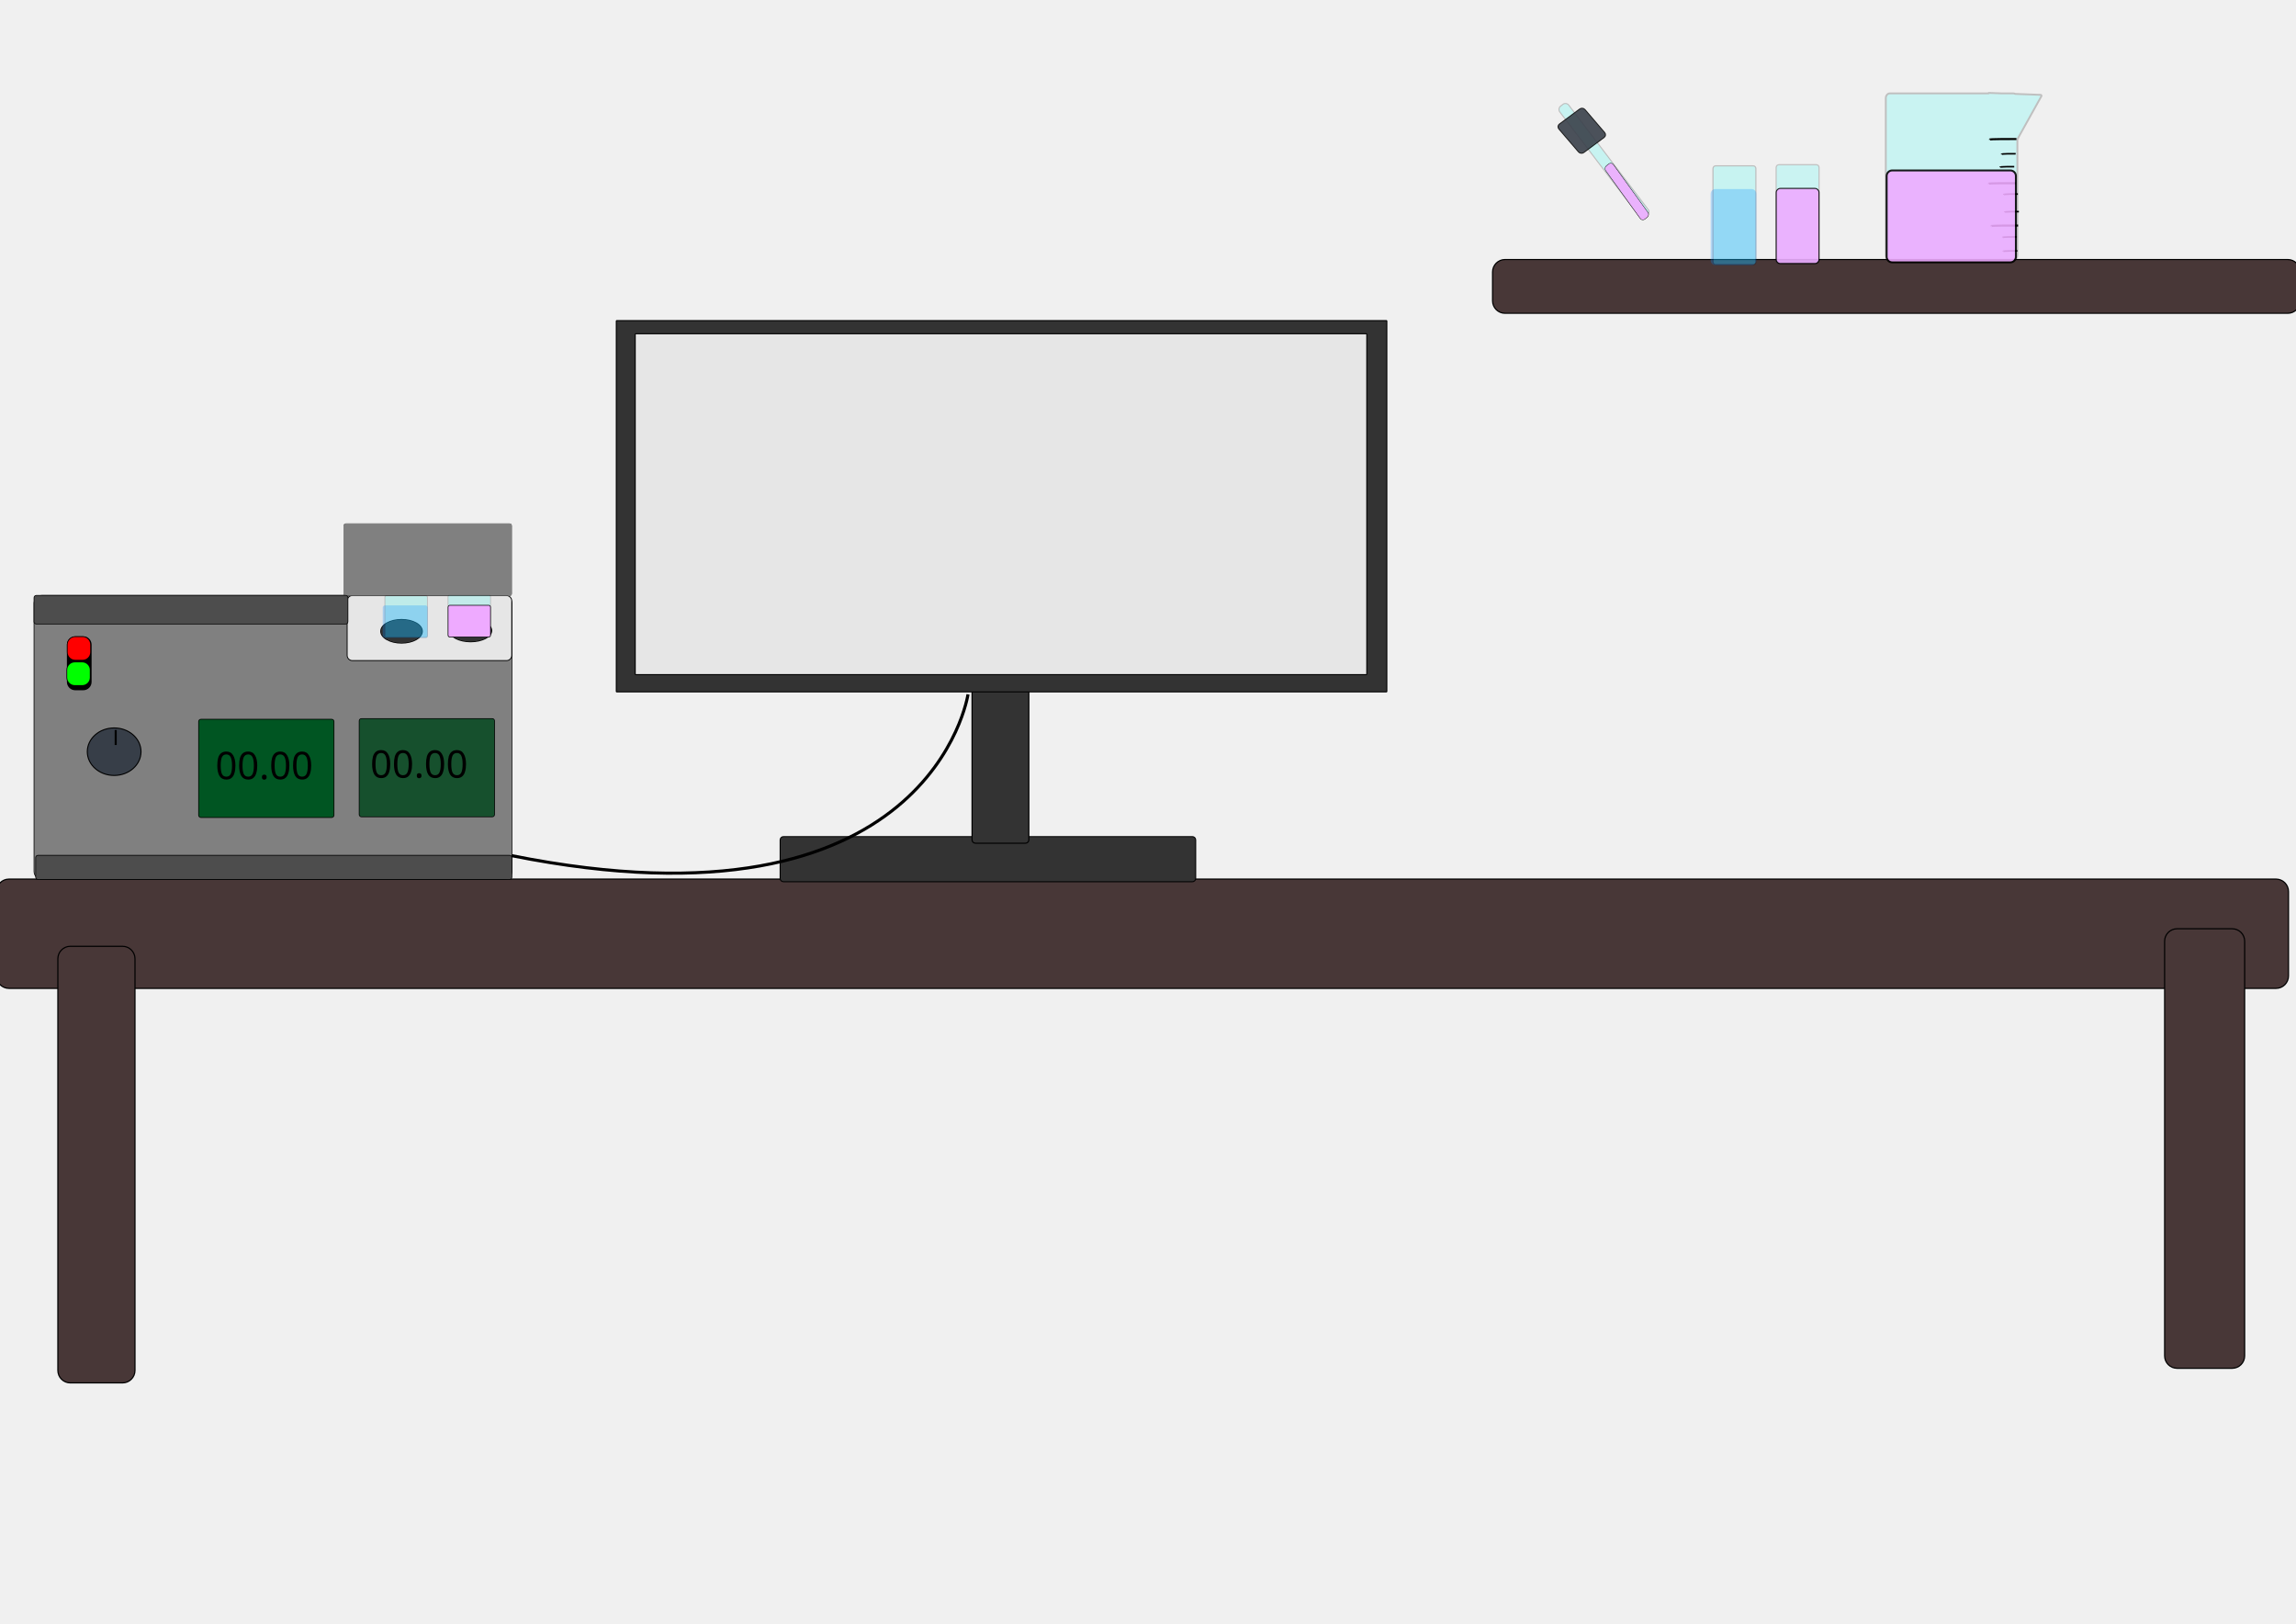
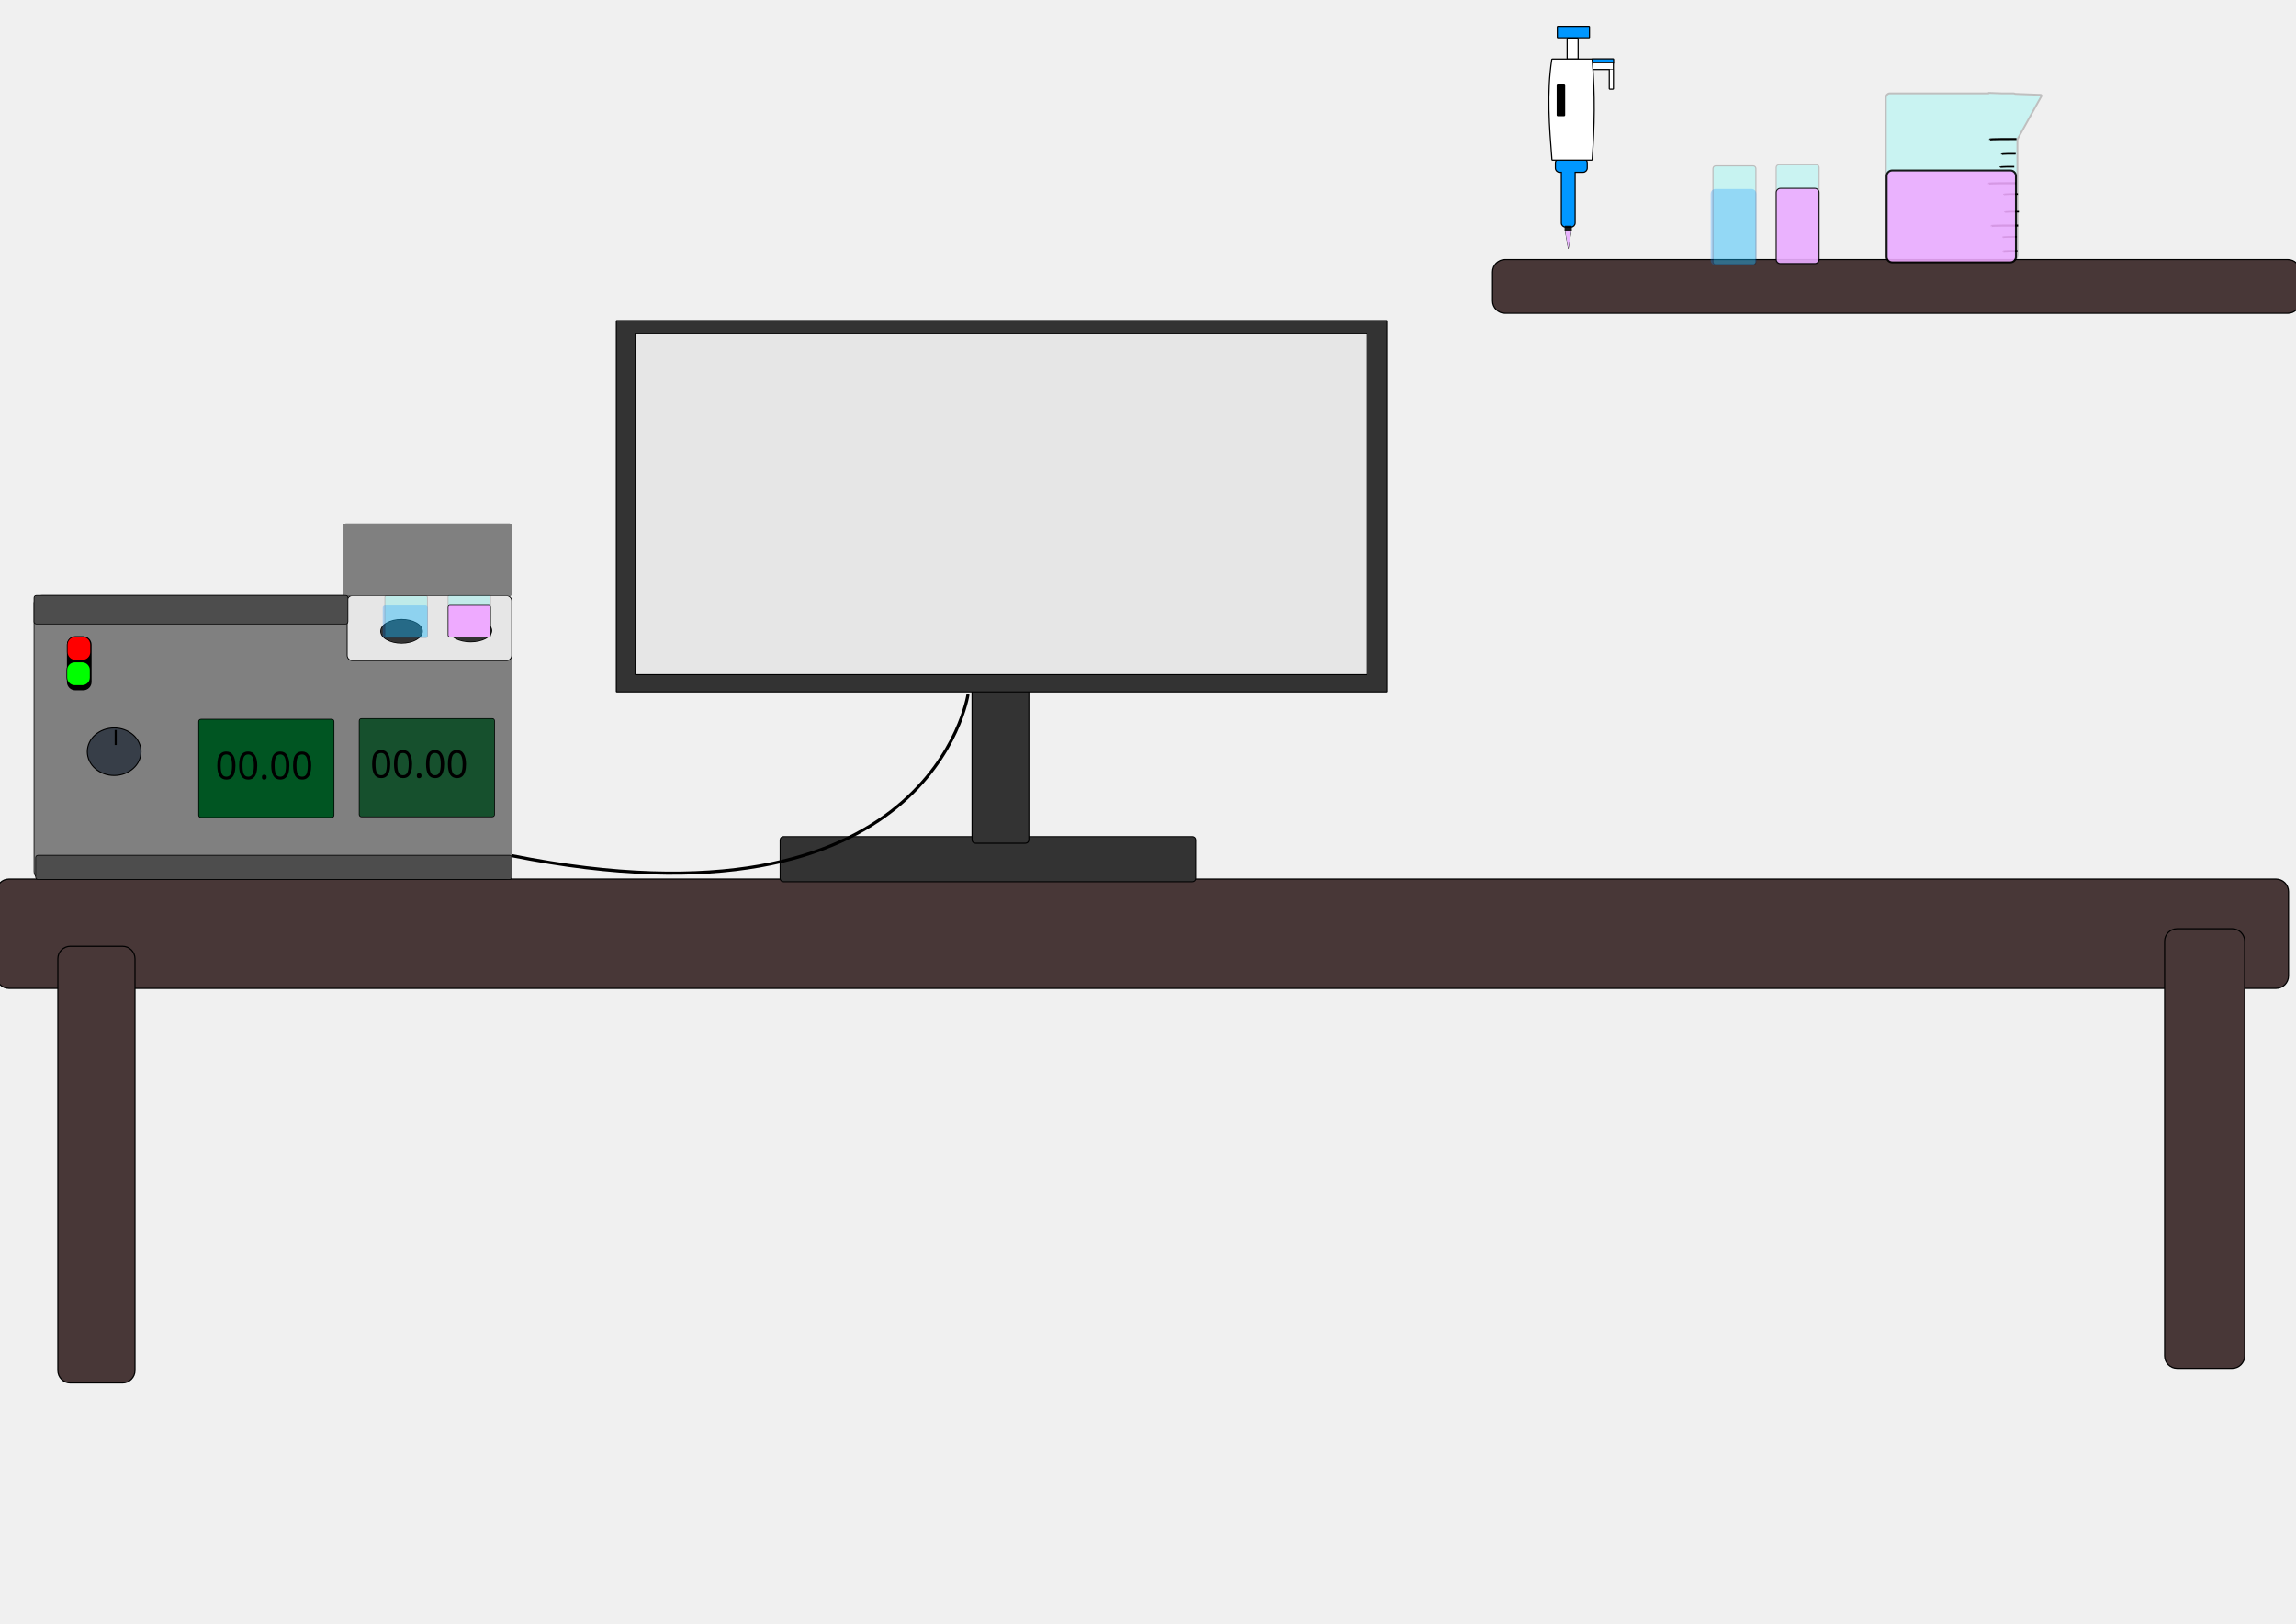
- <svg xmlns="http://www.w3.org/2000/svg" id="svg8" version="1.1" viewBox="0 0 297 210" height="210mm" width="297mm">
+ <svg xmlns="http://www.w3.org/2000/svg" width="297mm" height="210mm" viewBox="0 0 297 210" version="1.1" id="svg8">
  <defs id="defs2" />
  <g id="layer1">
-     <rect ry="1.537" y="113.771" x="-0.378" height="13.985" width="296.333" id="rect833" style="fill:#483737;stroke:#000000;stroke-width:0.3;stroke-linejoin:round;paint-order:markers stroke fill" />
-     <rect ry="1.537" y="33.64" x="193.146" height="6.804" width="104.321" id="rect837" style="fill:#483737;stroke:#000000;stroke-width:0.3;stroke-linejoin:round;paint-order:markers stroke fill" />
-     <rect ry="1.537" y="122.464" x="7.56" height="56.318" width="9.827" id="rect850" style="fill:#483737;stroke:#000000;stroke-width:0.3;stroke-linejoin:round;paint-order:markers stroke fill" />
-     <rect ry="1.537" y="120.196" x="280.08" height="56.696" width="10.205" id="rect852" style="fill:#483737;stroke:#000000;stroke-width:0.3;stroke-linejoin:round;paint-order:markers stroke fill" />
-     <rect ry="0.987" y="77.049" x="4.445" height="36.646" width="61.731" id="rect854" style="fill:#808080;stroke:#000000;stroke-width:0.181;stroke-linejoin:round;paint-order:markers stroke fill" />
-     <rect ry="0.987" y="82.388" x="8.746" height="6.795" width="3.011" id="rect856" style="fill:#000000;stroke:#000000;stroke-width:0.181;stroke-linejoin:round;paint-order:markers stroke fill" />
-     <rect ry="0.987" y="82.388" x="8.746" height="2.948" width="2.929" id="Red_LED" style="fill:#ff0000;stroke:#000000;stroke-width:0.181;stroke-linejoin:round;paint-order:markers stroke fill" />
-     <rect style="fill:#00ff00;stroke:#000000;stroke-width:0.181;stroke-linejoin:round;paint-order:markers stroke fill" id="Green_LED" width="2.929" height="2.948" x="8.69" y="85.664" ry="0.987" />
-     <rect ry="0.621" y="77.089" x="44.962" height="8.292" width="21.178" id="rect875" style="fill:#e6e6e6;stroke:#000000;stroke-width:0.22;stroke-linejoin:round;paint-order:markers stroke fill" />
-     <rect style="fill:#808080;stroke:#000000;stroke-width:0.054;stroke-linejoin:round;paint-order:markers stroke fill" id="rect854-2" width="21.698" height="9.324" x="44.481" y="67.729" ry="0.251" />
-     <ellipse ry="1.502" rx="2.662" cy="81.647" cx="51.941" id="path892" style="fill:#333333;stroke:#000000;stroke-width:0.181;stroke-linejoin:round;paint-order:markers stroke fill" />
-     <ellipse ry="1.416" rx="2.7" cy="81.561" cx="60.877" id="path916" style="fill:#333333;stroke:#000000;stroke-width:0.181;stroke-linejoin:round;paint-order:markers stroke fill" />
-     <rect ry="0.251" y="93.067" x="25.738" height="12.62" width="17.422" id="random" style="fill:#005522;stroke:#000000;stroke-width:0.181;stroke-linejoin:round;paint-order:markers stroke fill" />
-     <rect style="fill:#16502d;stroke:#000000;stroke-width:0.181;stroke-linejoin:round;paint-order:markers stroke fill" id="rect918-1" width="17.422" height="12.62" x="46.507" y="92.981" ry="0.251" />
-     <rect ry="0.251" y="77.049" x="4.445" height="3.611" width="40.518" id="rect935" style="fill:#4d4d4d;stroke:#000000;stroke-width:0.181;stroke-linejoin:round;paint-order:markers stroke fill" />
-     <rect ry="0.251" y="110.662" x="4.66" height="3.034" width="61.516" id="rect937" style="fill:#4d4d4d;stroke:#000000;stroke-width:0.181;stroke-linejoin:round;paint-order:markers stroke fill" />
-     <rect ry="0.37" y="108.261" x="100.976" height="5.716" width="53.632" id="rect939" style="fill:#333333;stroke:#000000;stroke-width:0.25;stroke-linejoin:round;paint-order:markers stroke fill" />
-     <rect ry="0.368" y="83.18" x="125.811" height="25.803" width="7.205" id="rect941" style="fill:#333333;stroke:#000000;stroke-width:0.288;stroke-linejoin:round;paint-order:markers stroke fill" />
-     <rect ry="0" y="41.529" x="79.79" height="47.89" width="99.537" id="rect943" style="fill:#333333;stroke:#000000;stroke-width:0.267;stroke-linejoin:round;paint-order:markers stroke fill" />
-     <rect ry="0" y="43.234" x="82.237" height="43.951" width="94.498" id="rect945" style="fill:#e6e6e6;stroke:#000000;stroke-width:0.26;stroke-linejoin:round;paint-order:markers stroke fill" />
-     <path id="path947" d="M 66.175,110.662 C 120.402,121.513 125.193,89.942 125.216,89.803" style="fill:none;stroke:#000000;stroke-width:0.4;stroke-linecap:butt;stroke-linejoin:miter;stroke-opacity:1;fill-opacity:1;stroke-miterlimit:4;stroke-dasharray:none" />
-     <rect style="opacity:0.217;fill:#33fff8;fill-opacity:1;stroke:#000000;stroke-width:0.291;stroke-linejoin:round;stroke-miterlimit:4;stroke-dasharray:none;paint-order:markers stroke fill;stroke-opacity:1" id="cuvette1" width="5.404" height="12.645" x="221.657" y="21.518" ry="0.281" />
-     <rect style="opacity:0.201;fill:#33fff8;fill-opacity:1;stroke:#000000;stroke-width:0.291;stroke-linejoin:round;stroke-miterlimit:4;stroke-dasharray:none;paint-order:markers stroke fill" id="cuvette2" width="5.404" height="12.645" x="229.828" y="21.375" ry="0.281" />
-     <path d="m 257.283,12.136 0.029,0.06 h -12.841 c -0.23,0 -0.415,0.207 -0.415,0.464 v 20.38 c 0,0.257 0.185,0.464 0.415,0.464 h 15.954 c 0.23,0 0.415,-0.207 0.415,-0.464 V 17.982 l 3.117,-5.595 -3.321,-0.125 c -0.062,-0.041 -0.134,-0.067 -0.212,-0.067 h -1.554 z" style="opacity:0.204;fill:#33fff8;fill-opacity:1;stroke:#000000;stroke-width:0.477;stroke-linejoin:round;stroke-miterlimit:4;stroke-dasharray:none;paint-order:markers stroke fill" id="beaker" />
-     <path id="Big1" d="m 260.839,17.982 c -3.525,-0.008 -3.458,0.059 -3.458,0.059" style="fill:none;stroke:#000000;stroke-width:0.265;stroke-linecap:butt;stroke-linejoin:miter;stroke-miterlimit:4;stroke-dasharray:none;stroke-opacity:1" />
-     <path style="fill:none;stroke:#000000;stroke-width:0.265;stroke-linecap:butt;stroke-linejoin:miter;stroke-miterlimit:4;stroke-dasharray:none;stroke-opacity:1" d="m 260.712,23.695 c -3.525,-0.008 -3.458,0.059 -3.458,0.059" id="Big2" />
-     <path style="fill:none;stroke:#000000;stroke-width:0.265;stroke-linecap:butt;stroke-linejoin:miter;stroke-miterlimit:4;stroke-dasharray:none;stroke-opacity:1" d="m 261.046,29.174 c -3.525,-0.008 -3.458,0.059 -3.458,0.059" id="Big3" />
-     <path style="fill:none;stroke:#000000;stroke-width:0.205;stroke-linecap:butt;stroke-linejoin:miter;stroke-miterlimit:4;stroke-dasharray:none;stroke-opacity:1" d="m 260.739,19.883 c -1.868,-0.009 -1.833,0.066 -1.833,0.066" id="smol1" />
-     <path id="smol2" d="m 260.553,21.556 c -1.868,-0.009 -1.833,0.066 -1.833,0.066" style="fill:none;stroke:#000000;stroke-width:0.205;stroke-linecap:butt;stroke-linejoin:miter;stroke-miterlimit:4;stroke-dasharray:none;stroke-opacity:1" />
-     <path id="smol3" d="m 261.02,25.097 c -1.868,-0.009 -1.833,0.066 -1.833,0.066" style="fill:none;stroke:#000000;stroke-width:0.205;stroke-linecap:butt;stroke-linejoin:miter;stroke-miterlimit:4;stroke-dasharray:none;stroke-opacity:1" />
-     <path id="smol4" d="m 261.154,27.369 c -1.868,-0.009 -1.833,0.066 -1.833,0.066" style="fill:none;stroke:#000000;stroke-width:0.205;stroke-linecap:butt;stroke-linejoin:miter;stroke-miterlimit:4;stroke-dasharray:none;stroke-opacity:1" />
-     <path id="smol5" d="m 260.887,30.643 c -1.868,-0.009 -1.833,0.066 -1.833,0.066" style="fill:none;stroke:#000000;stroke-width:0.205;stroke-linecap:butt;stroke-linejoin:miter;stroke-miterlimit:4;stroke-dasharray:none;stroke-opacity:1" />
-     <path id="smol6" d="m 260.954,32.447 c -1.868,-0.009 -1.833,0.066 -1.833,0.066" style="fill:none;stroke:#000000;stroke-width:0.205;stroke-linecap:butt;stroke-linejoin:miter;stroke-miterlimit:4;stroke-dasharray:none;stroke-opacity:1" />
-     <rect style="opacity:0.259;fill:#008bff;fill-opacity:1;stroke:#008bff;stroke-width:0.265;stroke-linejoin:round;stroke-miterlimit:4;stroke-dasharray:none;paint-order:markers stroke fill;stroke-opacity:1" id="water_in_cuvette" width="5.643" height="9.584" x="221.418" y="24.579" ry="0.489" />
-     <rect style="opacity:0.888;fill:#eeaaff;fill-opacity:1;stroke:#000000;stroke-width:0.265;stroke-linejoin:round;stroke-miterlimit:4;stroke-dasharray:none;paint-order:markers stroke fill" id="KMnO4_in_cuvette" width="5.404" height="9.584" x="229.828" y="24.435" ry="0.465" />
-     <rect style="opacity:0.891;fill:#eeaaff;fill-opacity:1;stroke:#000000;stroke-width:0.499;stroke-linejoin:round;stroke-miterlimit:4;stroke-dasharray:none;paint-order:markers stroke fill" id="KMnO4_in_beaker" width="16.472" height="11.638" x="244.171" y="22.169" ry="0.594" />
-     <rect transform="rotate(52.72885)" ry="0.465" y="-153.184" x="133.24" height="1.323" width="17.907" id="dropper" style="opacity:0.217;fill:#33fff8;fill-opacity:1;stroke:#000000;stroke-width:0.265;stroke-linejoin:round;stroke-miterlimit:4;stroke-dasharray:none;stroke-opacity:1;paint-order:markers stroke fill" />
-     <rect transform="matrix(0.8029148,-0.5960939,0.6504112,0.7595823,0,0)" ry="0.409" y="133.503" x="142.718" height="4.739" width="4.097" id="dropper_grip" style="opacity:0.888;fill:#373e48;fill-opacity:1;stroke:#000000;stroke-width:0.235;stroke-linejoin:round;stroke-miterlimit:4;stroke-dasharray:none;stroke-opacity:1;paint-order:markers stroke fill" />
-     <rect transform="matrix(0.7818699,-0.6234416,0.5854716,0.8106929,0,0)" ry="0.41" y="146.51" x="155.668" height="8.449" width="1.212" id="KMnO4_in_dropper" style="opacity:0.888;fill:#eeaaff;fill-opacity:1;stroke:#000000;stroke-width:0.118;stroke-linejoin:round;stroke-miterlimit:4;stroke-dasharray:none;paint-order:markers stroke fill" />
-     <rect ry="0.118" y="77.104" x="49.833" height="5.297" width="5.404" id="rect949-93-1" style="opacity:0.217;fill:#33fff8;fill-opacity:1;stroke:#000000;stroke-width:0.189;stroke-linejoin:round;stroke-miterlimit:4;stroke-dasharray:none;stroke-opacity:1;paint-order:markers stroke fill" />
-     <rect ry="0.118" y="77.044" x="58.004" height="5.297" width="5.404" id="rect949-0-1" style="opacity:0.201;fill:#33fff8;fill-opacity:1;stroke:#000000;stroke-width:0.189;stroke-linejoin:round;stroke-miterlimit:4;stroke-dasharray:none;paint-order:markers stroke fill" />
-     <rect ry="0.205" y="78.386" x="49.594" height="4.015" width="5.643" id="rect1059-3-3" style="opacity:0.259;fill:#008bff;fill-opacity:1;stroke:#008bff;stroke-width:0.172;stroke-linejoin:round;stroke-miterlimit:4;stroke-dasharray:none;stroke-opacity:1;paint-order:markers stroke fill" />
-     <rect ry="0.195" y="78.326" x="58.004" height="4.015" width="5.404" id="KMnO4_in_specto" style="opacity:1;fill:#eeaaff;fill-opacity:1;stroke:#000000;stroke-width:0.172;stroke-linejoin:round;stroke-miterlimit:4;stroke-dasharray:none;paint-order:markers stroke fill" />
-     <text id="Pisplay1" y="100.778" x="27.876" style="font-style:normal;font-weight:normal;font-size:4.939px;line-height:1.25;font-family:sans-serif;fill:#000000;fill-opacity:1;stroke:none;stroke-width:0.265" xml:space="preserve">
-       <tspan style="font-size:4.939px;stroke-width:0.265" y="100.778" x="27.876" id="tspan1143">00.00</tspan>
+     <rect style="fill:#483737;stroke:#000000;stroke-width:0.3;stroke-linejoin:round;paint-order:markers stroke fill" id="rect833" width="296.333" height="13.985" x="-0.378" y="113.771" ry="1.537" />
+     <rect style="fill:#483737;stroke:#000000;stroke-width:0.3;stroke-linejoin:round;paint-order:markers stroke fill" id="rect837" width="104.321" height="6.804" x="193.146" y="33.64" ry="1.537" />
+     <rect style="fill:#483737;stroke:#000000;stroke-width:0.3;stroke-linejoin:round;paint-order:markers stroke fill" id="rect850" width="9.827" height="56.318" x="7.56" y="122.464" ry="1.537" />
+     <rect style="fill:#483737;stroke:#000000;stroke-width:0.3;stroke-linejoin:round;paint-order:markers stroke fill" id="rect852" width="10.205" height="56.696" x="280.08" y="120.196" ry="1.537" />
+     <rect style="fill:#808080;stroke:#000000;stroke-width:0.181;stroke-linejoin:round;paint-order:markers stroke fill" id="rect854" width="61.731" height="36.646" x="4.445" y="77.049" ry="0.987" />
+     <rect style="fill:#000000;stroke:#000000;stroke-width:0.181;stroke-linejoin:round;paint-order:markers stroke fill" id="rect856" width="3.011" height="6.795" x="8.746" y="82.388" ry="0.987" />
+     <rect style="fill:#ff0000;stroke:#000000;stroke-width:0.181;stroke-linejoin:round;paint-order:markers stroke fill" id="Red_LED" width="2.929" height="2.948" x="8.746" y="82.388" ry="0.987" />
+     <rect ry="0.987" y="85.664" x="8.69" height="2.948" width="2.929" id="Green_LED" style="fill:#00ff00;stroke:#000000;stroke-width:0.181;stroke-linejoin:round;paint-order:markers stroke fill" />
+     <rect style="fill:#e6e6e6;stroke:#000000;stroke-width:0.22;stroke-linejoin:round;paint-order:markers stroke fill" id="rect875" width="21.178" height="8.292" x="44.962" y="77.089" ry="0.621" />
+     <rect ry="0.251" y="67.729" x="44.481" height="9.324" width="21.698" id="rect854-2" style="fill:#808080;stroke:#000000;stroke-width:0.054;stroke-linejoin:round;paint-order:markers stroke fill" />
+     <ellipse style="fill:#333333;stroke:#000000;stroke-width:0.181;stroke-linejoin:round;paint-order:markers stroke fill" id="path892" cx="51.941" cy="81.647" rx="2.662" ry="1.502" />
+     <ellipse style="fill:#333333;stroke:#000000;stroke-width:0.181;stroke-linejoin:round;paint-order:markers stroke fill" id="path916" cx="60.877" cy="81.561" rx="2.7" ry="1.416" />
+     <rect style="fill:#005522;stroke:#000000;stroke-width:0.181;stroke-linejoin:round;paint-order:markers stroke fill" id="random" width="17.422" height="12.62" x="25.738" y="93.067" ry="0.251" />
+     <rect ry="0.251" y="92.981" x="46.507" height="12.62" width="17.422" id="rect918-1" style="fill:#16502d;stroke:#000000;stroke-width:0.181;stroke-linejoin:round;paint-order:markers stroke fill" />
+     <rect style="fill:#4d4d4d;stroke:#000000;stroke-width:0.181;stroke-linejoin:round;paint-order:markers stroke fill" id="rect935" width="40.518" height="3.611" x="4.445" y="77.049" ry="0.251" />
+     <rect style="fill:#4d4d4d;stroke:#000000;stroke-width:0.181;stroke-linejoin:round;paint-order:markers stroke fill" id="rect937" width="61.516" height="3.034" x="4.66" y="110.662" ry="0.251" />
+     <rect style="fill:#333333;stroke:#000000;stroke-width:0.25;stroke-linejoin:round;paint-order:markers stroke fill" id="rect939" width="53.632" height="5.716" x="100.976" y="108.261" ry="0.37" />
+     <rect style="fill:#333333;stroke:#000000;stroke-width:0.288;stroke-linejoin:round;paint-order:markers stroke fill" id="rect941" width="7.205" height="25.803" x="125.811" y="83.18" ry="0.368" />
+     <rect style="fill:#333333;stroke:#000000;stroke-width:0.267;stroke-linejoin:round;paint-order:markers stroke fill" id="rect943" width="99.537" height="47.89" x="79.79" y="41.529" ry="0" />
+     <rect style="fill:#e6e6e6;stroke:#000000;stroke-width:0.26;stroke-linejoin:round;paint-order:markers stroke fill" id="rect945" width="94.498" height="43.951" x="82.237" y="43.234" ry="0" />
+     <path style="fill:none;stroke:#000000;stroke-width:0.4;stroke-linecap:butt;stroke-linejoin:miter;stroke-opacity:1;fill-opacity:1;stroke-miterlimit:4;stroke-dasharray:none" d="M 66.175,110.662 C 120.402,121.513 125.193,89.942 125.216,89.803" id="path947" />
+     <rect ry="0.281" y="21.518" x="221.657" height="12.645" width="5.404" id="cuvette1" style="opacity:0.217;fill:#33fff8;fill-opacity:1;stroke:#000000;stroke-width:0.291;stroke-linejoin:round;stroke-miterlimit:4;stroke-dasharray:none;paint-order:markers stroke fill;stroke-opacity:1" />
+     <rect ry="0.281" y="21.375" x="229.828" height="12.645" width="5.404" id="cuvette2" style="opacity:0.201;fill:#33fff8;fill-opacity:1;stroke:#000000;stroke-width:0.291;stroke-linejoin:round;stroke-miterlimit:4;stroke-dasharray:none;paint-order:markers stroke fill" />
+     <path id="beaker" style="opacity:0.204;fill:#33fff8;fill-opacity:1;stroke:#000000;stroke-width:0.477;stroke-linejoin:round;stroke-miterlimit:4;stroke-dasharray:none;paint-order:markers stroke fill" d="m 257.283,12.136 0.029,0.06 h -12.841 c -0.23,0 -0.415,0.207 -0.415,0.464 v 20.38 c 0,0.257 0.185,0.464 0.415,0.464 h 15.954 c 0.23,0 0.415,-0.207 0.415,-0.464 V 17.982 l 3.117,-5.595 -3.321,-0.125 c -0.062,-0.041 -0.134,-0.067 -0.212,-0.067 h -1.554 z" />
+     <path style="fill:none;stroke:#000000;stroke-width:0.265;stroke-linecap:butt;stroke-linejoin:miter;stroke-miterlimit:4;stroke-dasharray:none;stroke-opacity:1" d="m 260.839,17.982 c -3.525,-0.008 -3.458,0.059 -3.458,0.059" id="Big1" />
+     <path id="Big2" d="m 260.712,23.695 c -3.525,-0.008 -3.458,0.059 -3.458,0.059" style="fill:none;stroke:#000000;stroke-width:0.265;stroke-linecap:butt;stroke-linejoin:miter;stroke-miterlimit:4;stroke-dasharray:none;stroke-opacity:1" />
+     <path id="Big3" d="m 261.046,29.174 c -3.525,-0.008 -3.458,0.059 -3.458,0.059" style="fill:none;stroke:#000000;stroke-width:0.265;stroke-linecap:butt;stroke-linejoin:miter;stroke-miterlimit:4;stroke-dasharray:none;stroke-opacity:1" />
+     <path id="smol1" d="m 260.739,19.883 c -1.868,-0.009 -1.833,0.066 -1.833,0.066" style="fill:none;stroke:#000000;stroke-width:0.205;stroke-linecap:butt;stroke-linejoin:miter;stroke-miterlimit:4;stroke-dasharray:none;stroke-opacity:1" />
+     <path style="fill:none;stroke:#000000;stroke-width:0.205;stroke-linecap:butt;stroke-linejoin:miter;stroke-miterlimit:4;stroke-dasharray:none;stroke-opacity:1" d="m 260.553,21.556 c -1.868,-0.009 -1.833,0.066 -1.833,0.066" id="smol2" />
+     <path style="fill:none;stroke:#000000;stroke-width:0.205;stroke-linecap:butt;stroke-linejoin:miter;stroke-miterlimit:4;stroke-dasharray:none;stroke-opacity:1" d="m 261.02,25.097 c -1.868,-0.009 -1.833,0.066 -1.833,0.066" id="smol3" />
+     <path style="fill:none;stroke:#000000;stroke-width:0.205;stroke-linecap:butt;stroke-linejoin:miter;stroke-miterlimit:4;stroke-dasharray:none;stroke-opacity:1" d="m 261.154,27.369 c -1.868,-0.009 -1.833,0.066 -1.833,0.066" id="smol4" />
+     <path style="fill:none;stroke:#000000;stroke-width:0.205;stroke-linecap:butt;stroke-linejoin:miter;stroke-miterlimit:4;stroke-dasharray:none;stroke-opacity:1" d="m 260.887,30.643 c -1.868,-0.009 -1.833,0.066 -1.833,0.066" id="smol5" />
+     <path style="fill:none;stroke:#000000;stroke-width:0.205;stroke-linecap:butt;stroke-linejoin:miter;stroke-miterlimit:4;stroke-dasharray:none;stroke-opacity:1" d="m 260.954,32.447 c -1.868,-0.009 -1.833,0.066 -1.833,0.066" id="smol6" />
+     <rect ry="0.489" y="24.579" x="221.418" height="9.584" width="5.643" id="water_in_cuvette" style="opacity:0.259;fill:#008bff;fill-opacity:1;stroke:#008bff;stroke-width:0.265;stroke-linejoin:round;stroke-miterlimit:4;stroke-dasharray:none;paint-order:markers stroke fill;stroke-opacity:1" />
+     <rect ry="0.465" y="24.435" x="229.828" height="9.584" width="5.404" id="KMnO4_in_cuvette" style="opacity:0.888;fill:#eeaaff;fill-opacity:1;stroke:#000000;stroke-width:0.265;stroke-linejoin:round;stroke-miterlimit:4;stroke-dasharray:none;paint-order:markers stroke fill" />
+     <rect ry="0.594" y="22.169" x="244.171" height="11.638" width="16.472" id="KMnO4_in_beaker" style="opacity:0.891;fill:#eeaaff;fill-opacity:1;stroke:#000000;stroke-width:0.499;stroke-linejoin:round;stroke-miterlimit:4;stroke-dasharray:none;paint-order:markers stroke fill" />
+     <rect style="opacity:0.217;fill:#33fff8;fill-opacity:1;stroke:#000000;stroke-width:0.189;stroke-linejoin:round;stroke-miterlimit:4;stroke-dasharray:none;stroke-opacity:1;paint-order:markers stroke fill" id="rect949-93-1" width="5.404" height="5.297" x="49.833" y="77.104" ry="0.118" />
+     <rect style="opacity:0.201;fill:#33fff8;fill-opacity:1;stroke:#000000;stroke-width:0.189;stroke-linejoin:round;stroke-miterlimit:4;stroke-dasharray:none;paint-order:markers stroke fill" id="rect949-0-1" width="5.404" height="5.297" x="58.004" y="77.044" ry="0.118" />
+     <rect style="opacity:0.259;fill:#008bff;fill-opacity:1;stroke:#008bff;stroke-width:0.172;stroke-linejoin:round;stroke-miterlimit:4;stroke-dasharray:none;stroke-opacity:1;paint-order:markers stroke fill" id="rect1059-3-3" width="5.643" height="4.015" x="49.594" y="78.386" ry="0.205" />
+     <rect style="opacity:1;fill:#eeaaff;fill-opacity:1;stroke:#000000;stroke-width:0.172;stroke-linejoin:round;stroke-miterlimit:4;stroke-dasharray:none;paint-order:markers stroke fill" id="KMnO4_in_specto" width="5.404" height="4.015" x="58.004" y="78.326" ry="0.195" />
+     <text xml:space="preserve" style="font-style:normal;font-weight:normal;font-size:4.939px;line-height:1.25;font-family:sans-serif;fill:#000000;fill-opacity:1;stroke:none;stroke-width:0.265" x="27.876" y="100.778" id="Pisplay1">
+       <tspan id="tspan1143" x="27.876" y="100.778" style="font-size:4.939px;stroke-width:0.265">00.00</tspan>
    </text>
-     <text xml:space="preserve" style="font-style:normal;font-weight:normal;font-size:4.939px;line-height:1.25;font-family:sans-serif;fill:#000000;fill-opacity:1;stroke:none;stroke-width:0.265" x="47.904" y="100.588" id="Pisplay2">
-       <tspan id="tspan1143-4" x="47.904" y="100.588" style="font-size:4.939px;stroke-width:0.265">00.00</tspan>
+     <text id="Pisplay2" y="100.588" x="47.904" style="font-style:normal;font-weight:normal;font-size:4.939px;line-height:1.25;font-family:sans-serif;fill:#000000;fill-opacity:1;stroke:none;stroke-width:0.265" xml:space="preserve">
+       <tspan style="font-size:4.939px;stroke-width:0.265" y="100.588" x="47.904" id="tspan1143-4">00.00</tspan>
    </text>
-     <ellipse ry="3.007" rx="3.408" cy="97.219" cx="14.767" id="dial" style="opacity:1;fill:#373e48;fill-opacity:1;stroke:#000000;stroke-width:0.265;stroke-linejoin:round;stroke-miterlimit:4;stroke-dasharray:none;stroke-opacity:1;paint-order:markers stroke fill" />
-     <path id="path1167" d="m 14.967,94.413 c 0,1.737 0,1.938 0,1.938" style="fill:none;stroke:#000000;stroke-width:0.265px;stroke-linecap:butt;stroke-linejoin:miter;stroke-opacity:1" />
+     <ellipse style="opacity:1;fill:#373e48;fill-opacity:1;stroke:#000000;stroke-width:0.265;stroke-linejoin:round;stroke-miterlimit:4;stroke-dasharray:none;stroke-opacity:1;paint-order:markers stroke fill" id="dial" cx="14.767" cy="97.219" rx="3.408" ry="3.007" />
+     <path style="fill:none;stroke:#000000;stroke-width:0.265px;stroke-linecap:butt;stroke-linejoin:miter;stroke-opacity:1" d="m 14.967,94.413 c 0,1.737 0,1.938 0,1.938" id="path1167" />
+     <path transform="scale(0.2645833)" d="M 761.654 13.133 L 761.654 18.184 L 776.807 18.184 L 776.807 13.133 L 761.654 13.133 z M 778.555 29.068 L 778.555 30.709 L 788.607 30.709 L 788.607 29.068 L 778.555 29.068 z M 762.473 77.857 C 761.498 77.857 760.715 78.641 760.715 79.615 L 760.715 82.17 C 760.715 83.144 761.498 83.928 762.473 83.928 L 763.619 83.928 L 763.619 108.959 C 763.619 109.933 764.403 110.719 765.377 110.719 L 768.039 110.719 C 769.013 110.719 769.799 109.933 769.799 108.959 L 769.799 83.928 L 773.955 83.928 C 774.929 83.928 775.715 83.144 775.715 82.17 L 775.715 79.615 C 775.715 78.641 774.929 77.857 773.955 77.857 L 762.473 77.857 z " style="opacity:1;fill:#0097ff;fill-opacity:1;stroke:#000000;stroke-width:1.134;stroke-linejoin:round;paint-order:markers stroke fill;stroke-opacity:1" id="dropper_grip" />
+     <path d="m 202.483,29.29 h 0.742 v 0.548 h -0.742 z" style="opacity:0.898;fill:#000000;fill-opacity:1;stroke:#000000;stroke-width:0.194;stroke-linejoin:round;stroke-opacity:1;paint-order:markers stroke fill" id="blackbox" />
+     <path transform="scale(0.2645833)" d="m 766.453,18.939 v 9.598 h 4.799 v -9.598 z m -7.533,10.229 c -2.494,16.382 -1.195,32.599 0.089,48.816 h 19.109 c 1.166,-15.835 1.518,-31.975 0,-48.816 z m 19.712,1.764 v 2.779 h 9.863 v -2.779 z m 8.42,3.041 v 9.33 h 1.475 v -9.33 z" style="opacity:1;fill:#ffffff;fill-opacity:1;stroke:#000000;stroke-width:1.134;stroke-linejoin:round;stroke-opacity:1;paint-order:markers stroke fill" id="dropper" />
+     <path d="m 201.509,10.961 h 0.803 v 3.922 h -0.803 z" style="opacity:1;fill:#000000;fill-opacity:1;stroke:#000000;stroke-width:0.3;stroke-linejoin:round;stroke-opacity:1;paint-order:markers stroke fill" id="blackbox2" />
+     <path d="m 202.867,32.146 -0.402,-2.337 0.788,-2.02e-4 z" style="opacity:0.217;fill:#33fff8;fill-opacity:1;fill-rule:nonzero;stroke:#000000;stroke-width:0.079;stroke-linejoin:round;stroke-opacity:1;paint-order:markers stroke fill" id="droppertip" />
+     <path id="KMnO4_in_dropper" style="opacity:0.85;fill:#eeaaff;fill-opacity:1;fill-rule:nonzero;stroke:#000000;stroke-width:0.079;stroke-linejoin:round;stroke-opacity:1;paint-order:markers stroke fill" d="m 202.867,32.146 -0.402,-2.337 0.788,-2.02e-4 z" />
  </g>
</svg>
